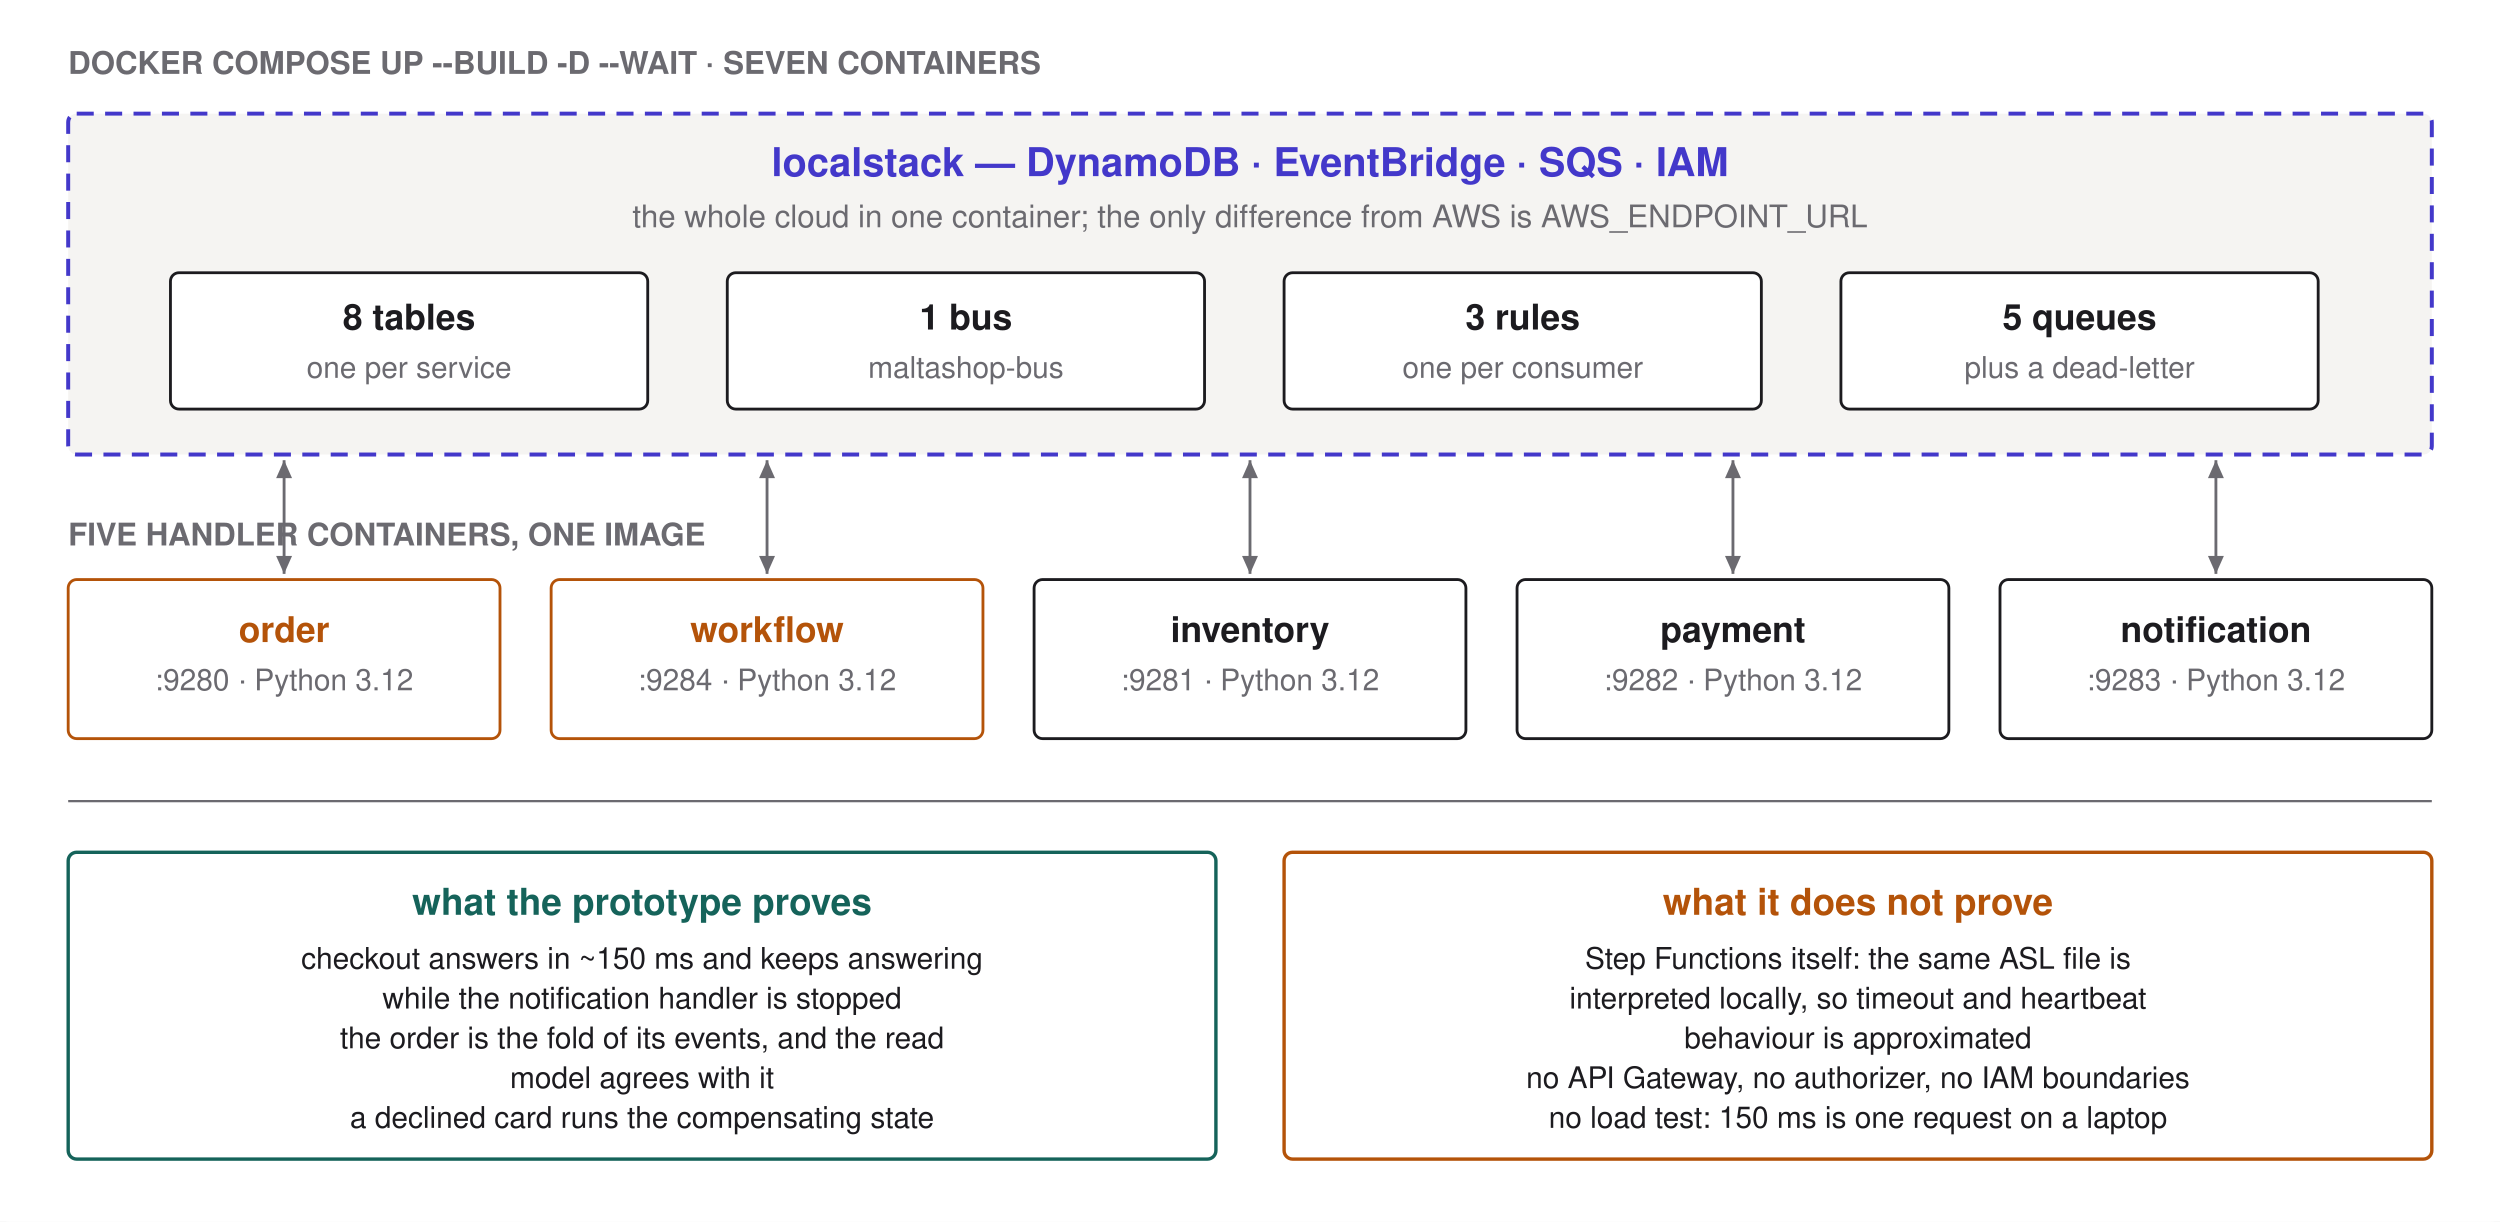
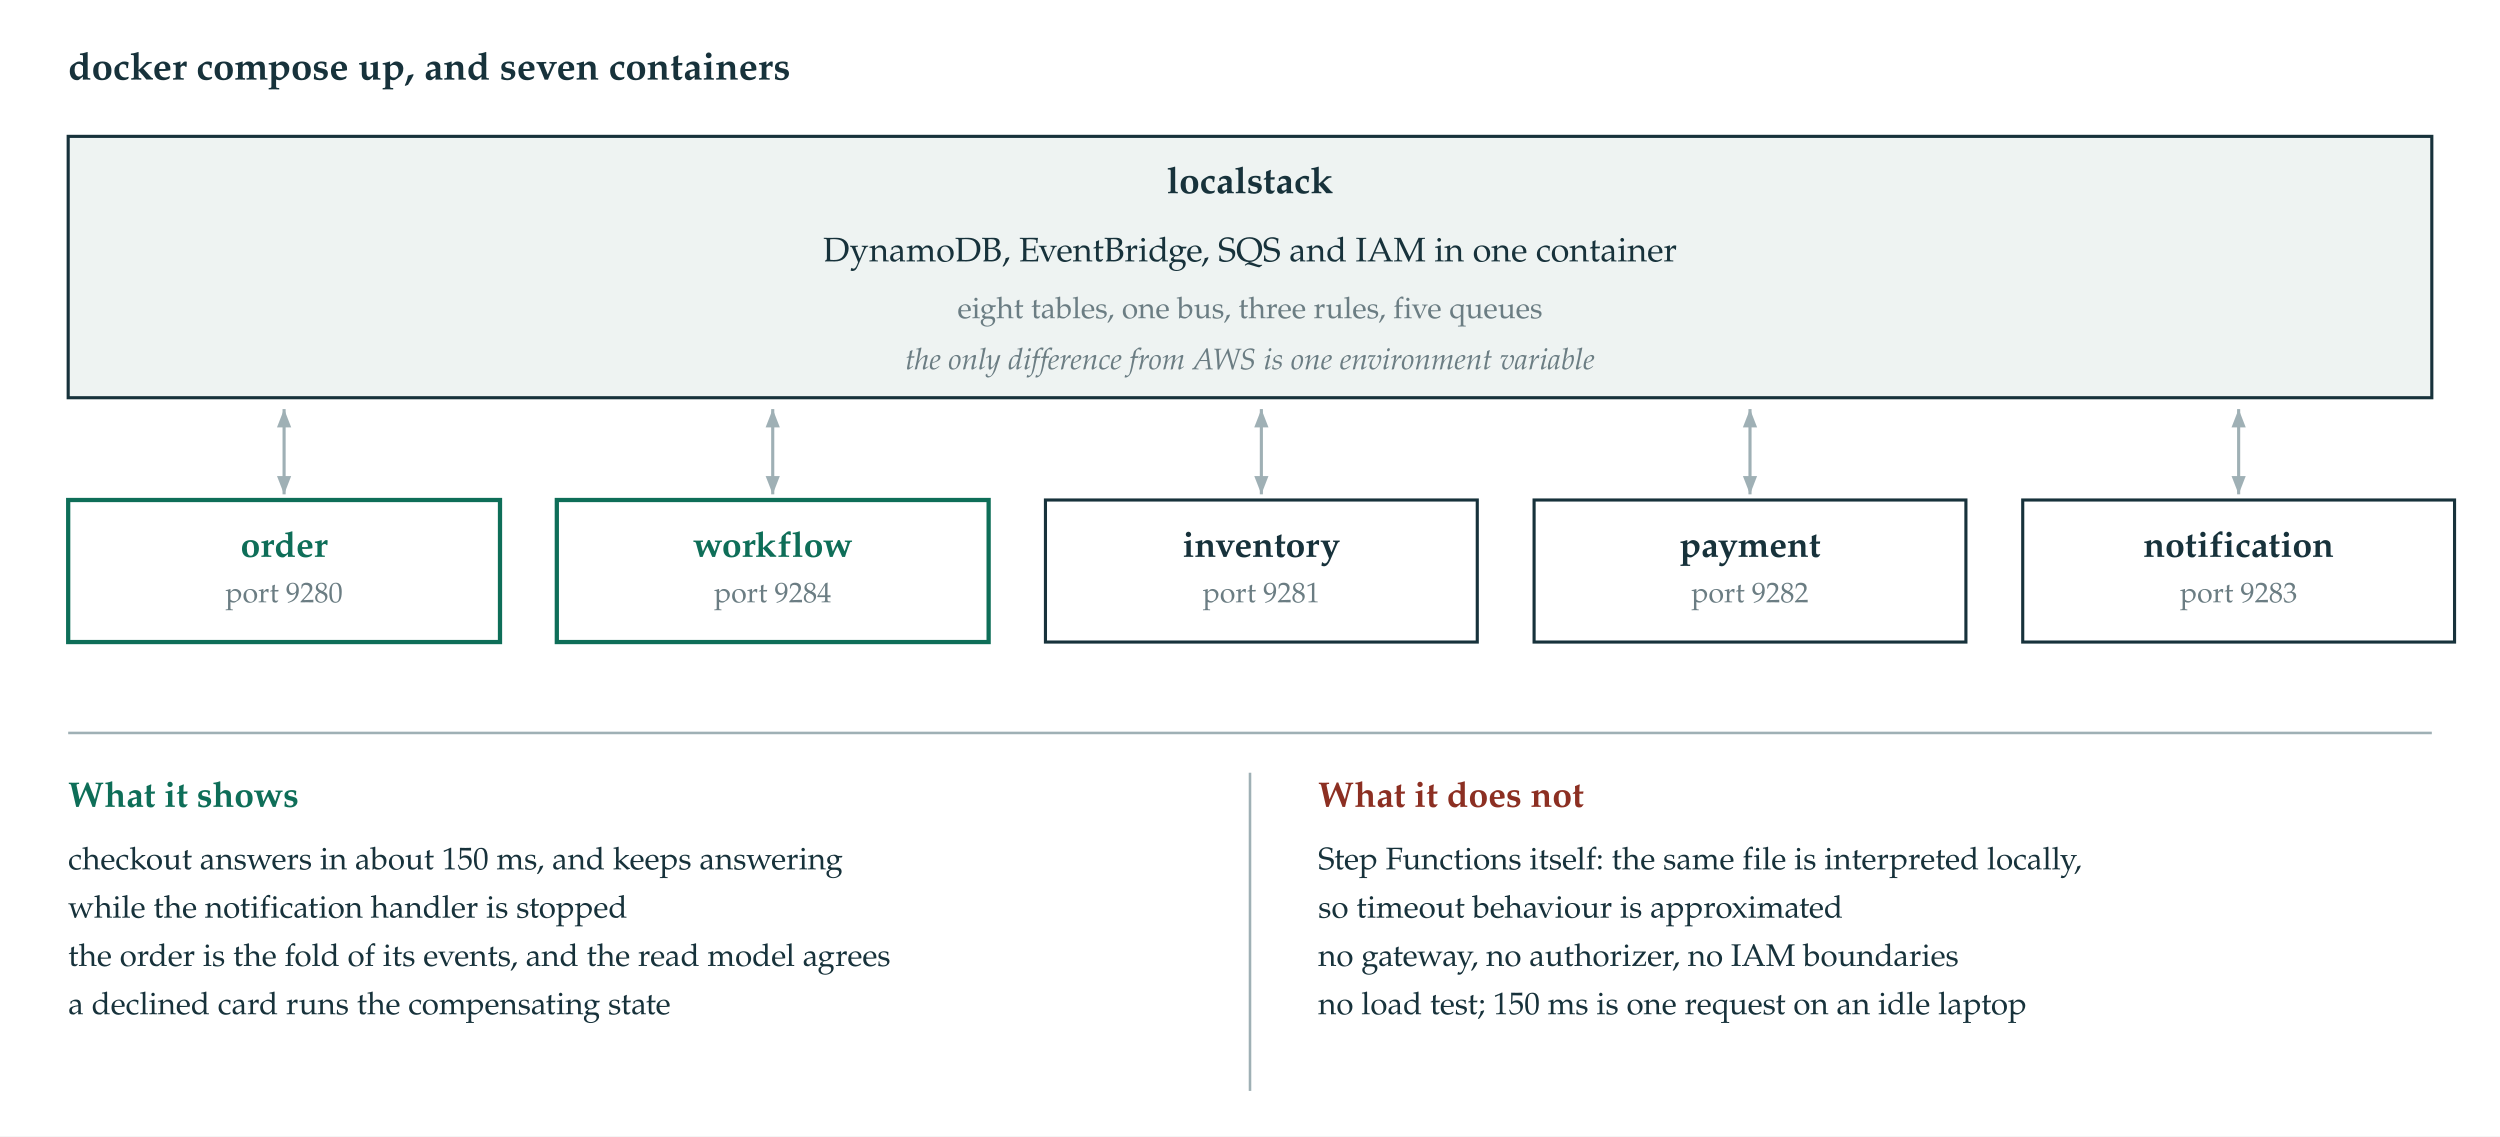
- <svg xmlns="http://www.w3.org/2000/svg" width="880" height="430" viewBox="0 0 880 430" font-family="Helvetica, Arial, sans-serif">
+ <svg xmlns="http://www.w3.org/2000/svg" width="880" height="400" viewBox="0 0 880 400" font-family="Optima, Palatino, serif">
  <defs>
-     <marker id="arrow-ink" viewBox="0 0 10 10" refX="9" refY="5" markerWidth="7" markerHeight="7" orient="auto-start-reverse">
-       <path d="M0,1 L9,5 L0,9 z" fill="#1c1b1f" />
+     <marker id="a-ink" viewBox="0 0 10 10" refX="9" refY="5" markerWidth="6.5" markerHeight="6.5" orient="auto-start-reverse">
+       <path d="M0,1.5 L9,5 L0,8.5 z" fill="#17323b" />
    </marker>
-     <marker id="arrow-grey" viewBox="0 0 10 10" refX="9" refY="5" markerWidth="7" markerHeight="7" orient="auto-start-reverse">
-       <path d="M0,1 L9,5 L0,9 z" fill="#6b6a70" />
+     <marker id="a-rule" viewBox="0 0 10 10" refX="9" refY="5" markerWidth="6.5" markerHeight="6.5" orient="auto-start-reverse">
+       <path d="M0,1.5 L9,5 L0,8.5 z" fill="#9fb0b5" />
    </marker>
-     <marker id="arrow-accent" viewBox="0 0 10 10" refX="9" refY="5" markerWidth="7" markerHeight="7" orient="auto-start-reverse">
-       <path d="M0,1 L9,5 L0,9 z" fill="#b45309" />
+     <marker id="a-quiet" viewBox="0 0 10 10" refX="9" refY="5" markerWidth="6.5" markerHeight="6.5" orient="auto-start-reverse">
+       <path d="M0,1.5 L9,5 L0,8.5 z" fill="#6b7d83" />
    </marker>
-     <marker id="arrow-amber" viewBox="0 0 10 10" refX="9" refY="5" markerWidth="7" markerHeight="7" orient="auto-start-reverse">
-       <path d="M0,1 L9,5 L0,9 z" fill="#8a6d1f" />
+     <marker id="a-commit" viewBox="0 0 10 10" refX="9" refY="5" markerWidth="6.5" markerHeight="6.5" orient="auto-start-reverse">
+       <path d="M0,1.5 L9,5 L0,8.5 z" fill="#0e6e58" />
    </marker>
-     <marker id="arrow-blue" viewBox="0 0 10 10" refX="9" refY="5" markerWidth="7" markerHeight="7" orient="auto-start-reverse">
-       <path d="M0,1 L9,5 L0,9 z" fill="#4338ca" />
-     </marker>
-     <marker id="arrow-green" viewBox="0 0 10 10" refX="9" refY="5" markerWidth="7" markerHeight="7" orient="auto-start-reverse">
-       <path d="M0,1 L9,5 L0,9 z" fill="#15635a" />
+     <marker id="a-undo" viewBox="0 0 10 10" refX="9" refY="5" markerWidth="6.5" markerHeight="6.5" orient="auto-start-reverse">
+       <path d="M0,1.5 L9,5 L0,8.5 z" fill="#8c2f22" />
    </marker>
  </defs>
-   <rect width="880" height="430" fill="white" />
-   <rect x="0" y="0" width="880" height="430" rx="3" fill="#ffffff" stroke="#ffffff" stroke-width="0" />
-   <text x="24" y="26" font-size="11" text-anchor="start" fill="#6b6a70" font-weight="bold">DOCKER COMPOSE UP --BUILD -D --WAIT   ·   SEVEN CONTAINERS</text>
-   <rect x="24" y="40" width="832" height="120" rx="3" fill="#f5f4f2" stroke="#4338ca" stroke-width="1.4" stroke-dasharray="6 4" />
-   <text x="440" y="62" font-size="14" text-anchor="middle" fill="#4338ca" font-weight="bold">localstack  —  DynamoDB · EventBridge · SQS · IAM</text>
-   <text x="440" y="80" font-size="11" text-anchor="middle" fill="#6b6a70">the whole cloud in one container; the only difference from AWS is AWS_ENDPOINT_URL</text>
-   <rect x="60" y="96" width="168" height="48" rx="3" fill="#ffffff" stroke="#1c1b1f" stroke-width="1.0" />
-   <text x="144" y="116" font-size="12.5" text-anchor="middle" fill="#1c1b1f" font-weight="bold">8 tables</text>
-   <text x="144" y="133" font-size="10.5" text-anchor="middle" fill="#6b6a70">one per service</text>
-   <rect x="256" y="96" width="168" height="48" rx="3" fill="#ffffff" stroke="#1c1b1f" stroke-width="1.0" />
-   <text x="340" y="116" font-size="12.5" text-anchor="middle" fill="#1c1b1f" font-weight="bold">1 bus</text>
-   <text x="340" y="133" font-size="10.5" text-anchor="middle" fill="#6b6a70">maltashop-bus</text>
-   <rect x="452" y="96" width="168" height="48" rx="3" fill="#ffffff" stroke="#1c1b1f" stroke-width="1.0" />
-   <text x="536" y="116" font-size="12.5" text-anchor="middle" fill="#1c1b1f" font-weight="bold">3 rules</text>
-   <text x="536" y="133" font-size="10.5" text-anchor="middle" fill="#6b6a70">one per consumer</text>
-   <rect x="648" y="96" width="168" height="48" rx="3" fill="#ffffff" stroke="#1c1b1f" stroke-width="1.0" />
-   <text x="732" y="116" font-size="12.5" text-anchor="middle" fill="#1c1b1f" font-weight="bold">5 queues</text>
-   <text x="732" y="133" font-size="10.5" text-anchor="middle" fill="#6b6a70">plus a dead-letter</text>
-   <text x="24" y="192" font-size="11" text-anchor="start" fill="#6b6a70" font-weight="bold">FIVE HANDLER CONTAINERS, ONE IMAGE</text>
-   <rect x="24" y="204" width="152" height="56" rx="3" fill="#ffffff" stroke="#b45309" stroke-width="1.0" />
-   <text x="100" y="226" font-size="12.5" text-anchor="middle" fill="#b45309" font-weight="bold">order</text>
-   <text x="100" y="243" font-size="10.5" text-anchor="middle" fill="#6b6a70">:9280  ·  Python 3.12</text>
-   <line x1="100" y1="202" x2="100" y2="162" stroke="#6b6a70" stroke-width="1.0" marker-start="url(#arrow-grey)" marker-end="url(#arrow-grey)" />
-   <rect x="194" y="204" width="152" height="56" rx="3" fill="#ffffff" stroke="#b45309" stroke-width="1.0" />
-   <text x="270" y="226" font-size="12.5" text-anchor="middle" fill="#b45309" font-weight="bold">workflow</text>
-   <text x="270" y="243" font-size="10.5" text-anchor="middle" fill="#6b6a70">:9284  ·  Python 3.12</text>
-   <line x1="270" y1="202" x2="270" y2="162" stroke="#6b6a70" stroke-width="1.0" marker-start="url(#arrow-grey)" marker-end="url(#arrow-grey)" />
-   <rect x="364" y="204" width="152" height="56" rx="3" fill="#ffffff" stroke="#1c1b1f" stroke-width="1.0" />
-   <text x="440" y="226" font-size="12.5" text-anchor="middle" fill="#1c1b1f" font-weight="bold">inventory</text>
-   <text x="440" y="243" font-size="10.5" text-anchor="middle" fill="#6b6a70">:9281  ·  Python 3.12</text>
-   <line x1="440" y1="202" x2="440" y2="162" stroke="#6b6a70" stroke-width="1.0" marker-start="url(#arrow-grey)" marker-end="url(#arrow-grey)" />
-   <rect x="534" y="204" width="152" height="56" rx="3" fill="#ffffff" stroke="#1c1b1f" stroke-width="1.0" />
-   <text x="610" y="226" font-size="12.5" text-anchor="middle" fill="#1c1b1f" font-weight="bold">payment</text>
-   <text x="610" y="243" font-size="10.5" text-anchor="middle" fill="#6b6a70">:9282  ·  Python 3.12</text>
-   <line x1="610" y1="202" x2="610" y2="162" stroke="#6b6a70" stroke-width="1.0" marker-start="url(#arrow-grey)" marker-end="url(#arrow-grey)" />
-   <rect x="704" y="204" width="152" height="56" rx="3" fill="#ffffff" stroke="#1c1b1f" stroke-width="1.0" />
-   <text x="780" y="226" font-size="12.5" text-anchor="middle" fill="#1c1b1f" font-weight="bold">notification</text>
-   <text x="780" y="243" font-size="10.5" text-anchor="middle" fill="#6b6a70">:9283  ·  Python 3.12</text>
-   <line x1="780" y1="202" x2="780" y2="162" stroke="#6b6a70" stroke-width="1.0" marker-start="url(#arrow-grey)" marker-end="url(#arrow-grey)" />
-   <line x1="24" y1="282" x2="856" y2="282" stroke="#6b6a70" stroke-width="0.8" />
-   <rect x="24" y="300" width="404" height="108" rx="3" fill="#ffffff" stroke="#15635a" stroke-width="1.2" />
-   <text x="226" y="322" font-size="13" text-anchor="middle" fill="#15635a" font-weight="bold">what the prototype proves</text>
-   <text x="226" y="341" font-size="10.5" text-anchor="middle" fill="#1c1b1f">checkout answers in ~150 ms and keeps answering</text>
-   <text x="226" y="355" font-size="10.5" text-anchor="middle" fill="#1c1b1f">while the notification handler is stopped</text>
-   <text x="226" y="369" font-size="10.5" text-anchor="middle" fill="#1c1b1f">the order is the fold of its events, and the read</text>
-   <text x="226" y="383" font-size="10.5" text-anchor="middle" fill="#1c1b1f">model agrees with it</text>
-   <text x="226" y="397" font-size="10.5" text-anchor="middle" fill="#1c1b1f">a declined card runs the compensating state</text>
-   <rect x="452" y="300" width="404" height="108" rx="3" fill="#ffffff" stroke="#b45309" stroke-width="1.2" />
-   <text x="654" y="322" font-size="13" text-anchor="middle" fill="#b45309" font-weight="bold">what it does not prove</text>
-   <text x="654" y="341" font-size="10.5" text-anchor="middle" fill="#1c1b1f">Step Functions itself: the same ASL file is</text>
-   <text x="654" y="355" font-size="10.5" text-anchor="middle" fill="#1c1b1f">interpreted locally, so timeout and heartbeat</text>
-   <text x="654" y="369" font-size="10.5" text-anchor="middle" fill="#1c1b1f">behaviour is approximated</text>
-   <text x="654" y="383" font-size="10.5" text-anchor="middle" fill="#1c1b1f">no API Gateway, no authorizer, no IAM boundaries</text>
-   <text x="654" y="397" font-size="10.5" text-anchor="middle" fill="#1c1b1f">no load test: 150 ms is one request on a laptop</text>
+   <rect width="880" height="400" fill="white" />
+   <text x="24" y="28" font-size="13.5" text-anchor="start" fill="#17323b" font-weight="600">docker compose up, and seven containers</text>
+   <rect x="24" y="48" width="832" height="92" fill="#eef3f2" stroke="#17323b" stroke-width="1.1" />
+   <text x="440.0" y="68" font-size="13" text-anchor="middle" fill="#17323b" font-weight="600">localstack</text>
+   <text x="440" y="92" font-size="12" text-anchor="middle" fill="#17323b">DynamoDB, EventBridge, SQS and IAM in one container</text>
+   <text x="440" y="112" font-size="10.5" text-anchor="middle" fill="#6b7d83">eight tables, one bus, three rules, five queues</text>
+   <text x="440" y="130" font-size="10.5" text-anchor="middle" fill="#6b7d83" font-style="italic">the only difference from AWS is one environment variable</text>
+   <rect x="24" y="176" width="152" height="50" fill="#ffffff" stroke="#0e6e58" stroke-width="1.5" />
+   <text x="100.0" y="196" font-size="12.5" text-anchor="middle" fill="#0e6e58" font-weight="600">order</text>
+   <text x="100" y="212" font-size="10" text-anchor="middle" fill="#6b7d83">port 9280</text>
+   <line x1="100" y1="174" x2="100" y2="144" stroke="#9fb0b5" stroke-width="1.1" marker-start="url(#a-rule)" marker-end="url(#a-rule)" />
+   <rect x="196" y="176" width="152" height="50" fill="#ffffff" stroke="#0e6e58" stroke-width="1.5" />
+   <text x="272.0" y="196" font-size="12.5" text-anchor="middle" fill="#0e6e58" font-weight="600">workflow</text>
+   <text x="272" y="212" font-size="10" text-anchor="middle" fill="#6b7d83">port 9284</text>
+   <line x1="272" y1="174" x2="272" y2="144" stroke="#9fb0b5" stroke-width="1.1" marker-start="url(#a-rule)" marker-end="url(#a-rule)" />
+   <rect x="368" y="176" width="152" height="50" fill="#ffffff" stroke="#17323b" stroke-width="1.1" />
+   <text x="444.0" y="196" font-size="12.5" text-anchor="middle" fill="#17323b" font-weight="600">inventory</text>
+   <text x="444" y="212" font-size="10" text-anchor="middle" fill="#6b7d83">port 9281</text>
+   <line x1="444" y1="174" x2="444" y2="144" stroke="#9fb0b5" stroke-width="1.1" marker-start="url(#a-rule)" marker-end="url(#a-rule)" />
+   <rect x="540" y="176" width="152" height="50" fill="#ffffff" stroke="#17323b" stroke-width="1.1" />
+   <text x="616.0" y="196" font-size="12.5" text-anchor="middle" fill="#17323b" font-weight="600">payment</text>
+   <text x="616" y="212" font-size="10" text-anchor="middle" fill="#6b7d83">port 9282</text>
+   <line x1="616" y1="174" x2="616" y2="144" stroke="#9fb0b5" stroke-width="1.1" marker-start="url(#a-rule)" marker-end="url(#a-rule)" />
+   <rect x="712" y="176" width="152" height="50" fill="#ffffff" stroke="#17323b" stroke-width="1.1" />
+   <text x="788.0" y="196" font-size="12.5" text-anchor="middle" fill="#17323b" font-weight="600">notification</text>
+   <text x="788" y="212" font-size="10" text-anchor="middle" fill="#6b7d83">port 9283</text>
+   <line x1="788" y1="174" x2="788" y2="144" stroke="#9fb0b5" stroke-width="1.1" marker-start="url(#a-rule)" marker-end="url(#a-rule)" />
+   <line x1="24" y1="258" x2="856" y2="258" stroke="#9fb0b5" stroke-width="0.9" />
+   <text x="24" y="284" font-size="12.5" text-anchor="start" fill="#0e6e58" font-weight="600">What it shows</text>
+   <text x="24" y="306" font-size="11" text-anchor="start" fill="#17323b">checkout answers in about 150 ms, and keeps answering</text>
+   <text x="24" y="323" font-size="11" text-anchor="start" fill="#17323b">while the notification handler is stopped</text>
+   <text x="24" y="340" font-size="11" text-anchor="start" fill="#17323b">the order is the fold of its events, and the read model agrees</text>
+   <text x="24" y="357" font-size="11" text-anchor="start" fill="#17323b">a declined card runs the compensating state</text>
+   <line x1="440" y1="272" x2="440" y2="384" stroke="#9fb0b5" stroke-width="0.9" />
+   <text x="464" y="284" font-size="12.5" text-anchor="start" fill="#8c2f22" font-weight="600">What it does not</text>
+   <text x="464" y="306" font-size="11" text-anchor="start" fill="#17323b">Step Functions itself: the same file is interpreted locally,</text>
+   <text x="464" y="323" font-size="11" text-anchor="start" fill="#17323b">so timeout behaviour is approximated</text>
+   <text x="464" y="340" font-size="11" text-anchor="start" fill="#17323b">no gateway, no authorizer, no IAM boundaries</text>
+   <text x="464" y="357" font-size="11" text-anchor="start" fill="#17323b">no load test; 150 ms is one request on an idle laptop</text>
</svg>
